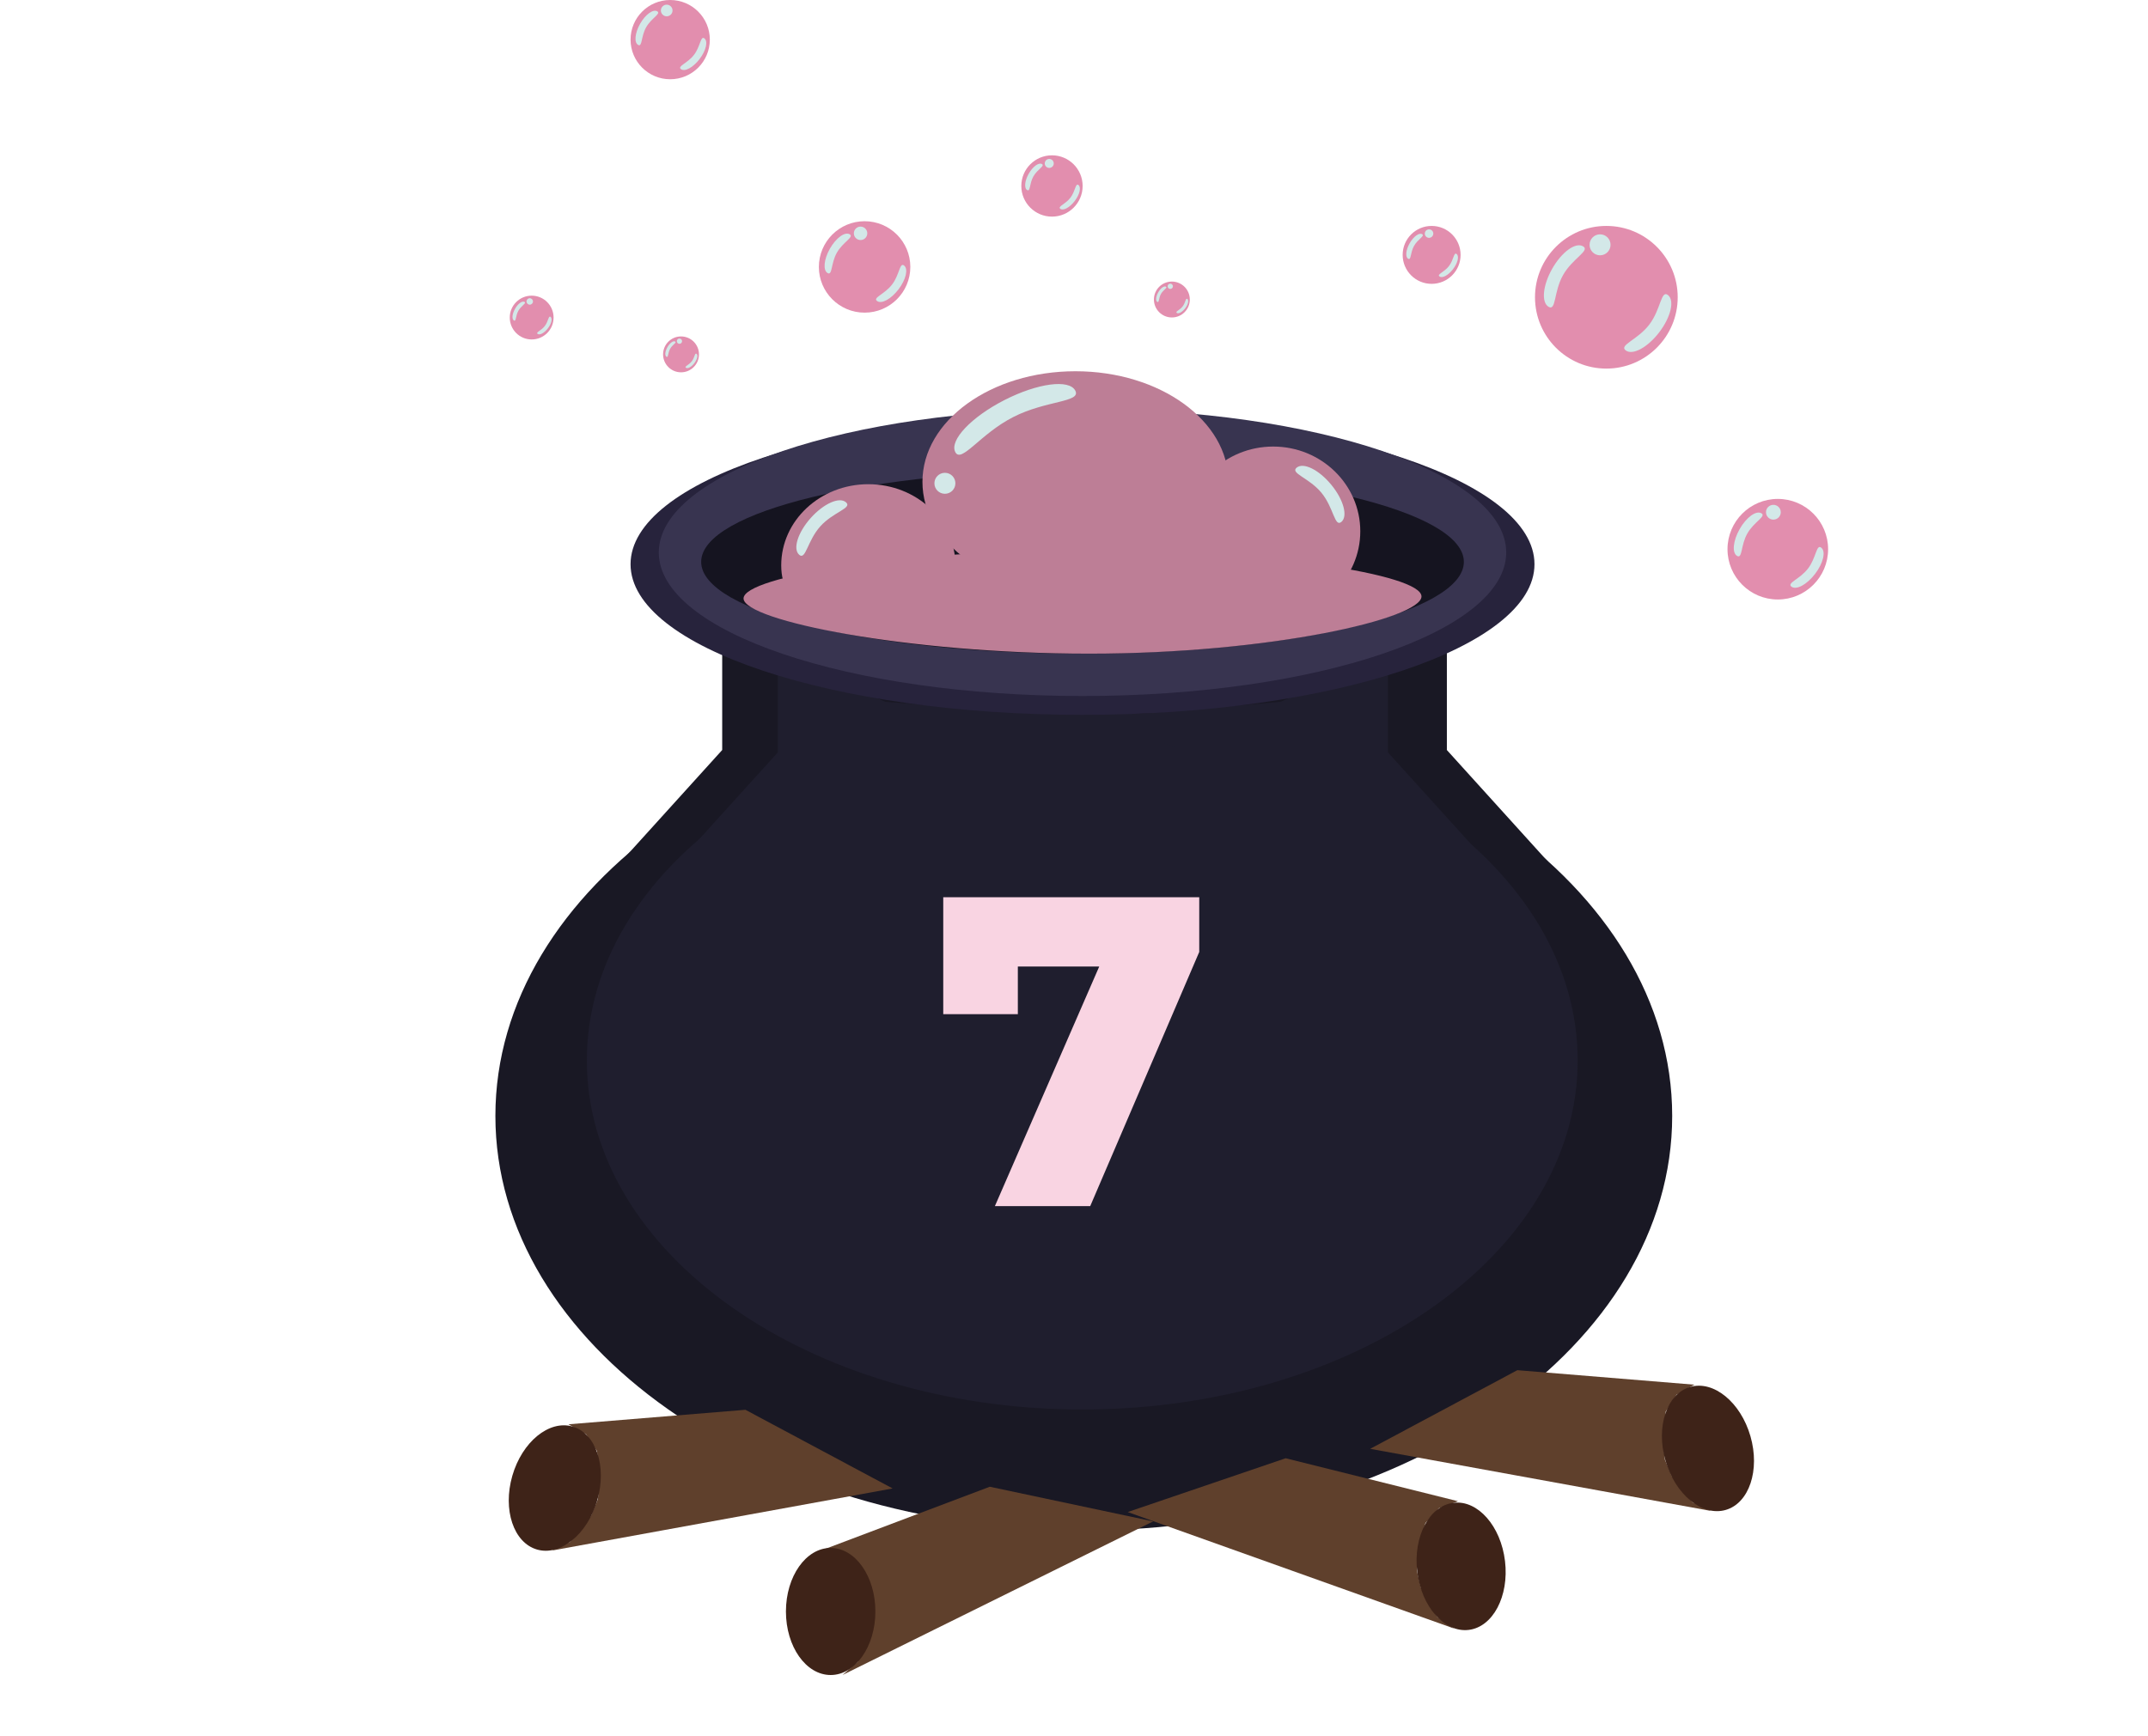
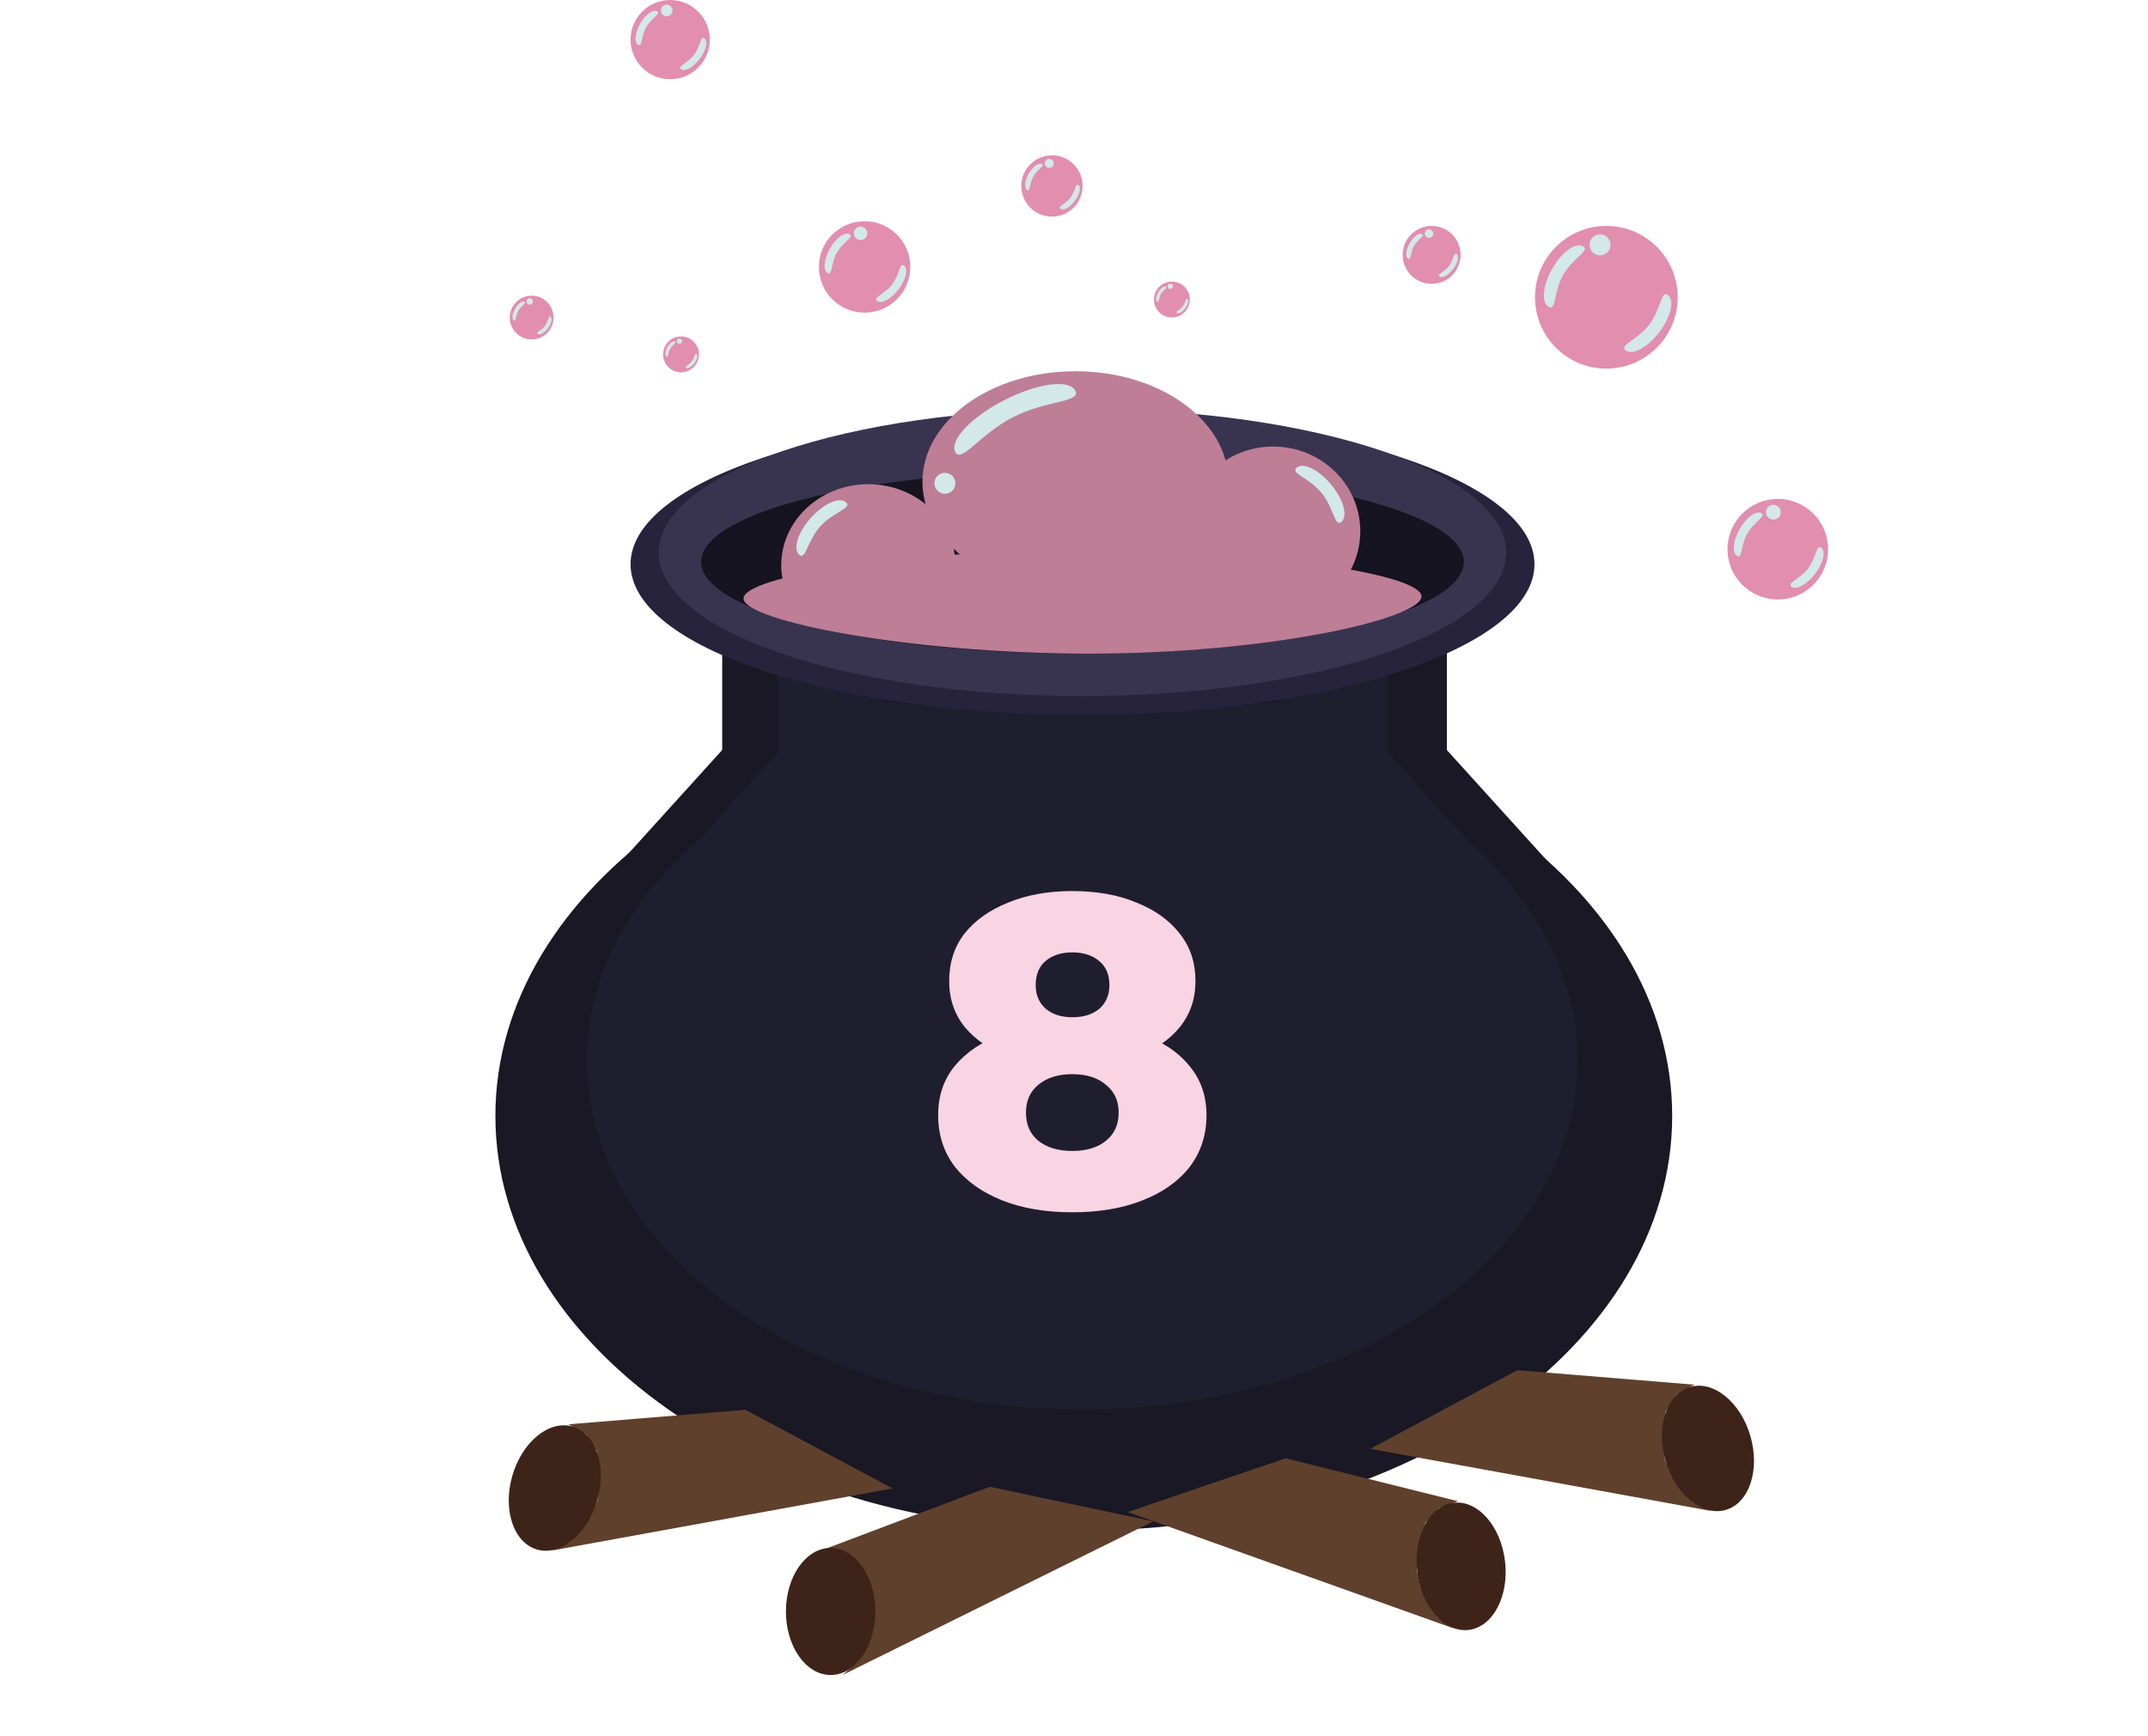
<svg xmlns="http://www.w3.org/2000/svg" width="146" height="118" viewBox="0 0 146 118" fill="none">
  <path d="M113.659 75.868C113.659 91.433 95.754 104.051 73.666 104.051C51.578 104.051 33.672 91.433 33.672 75.868C33.672 60.304 51.578 47.687 73.666 47.687C95.754 47.687 113.659 60.304 113.659 75.868Z" fill="#191824" />
  <path d="M69.894 47.866L42.217 58.58L49.088 50.991L49.088 43.076L57.778 46.91L69.894 47.866Z" fill="#191824" />
  <path d="M74.168 48.249L105.215 58.582L98.344 50.993L98.344 43.078L89.655 46.912L74.168 48.249Z" fill="#191824" />
  <path d="M107.235 72.1C107.235 85.205 92.159 95.828 73.561 95.828C54.964 95.828 39.888 85.205 39.888 72.1C39.888 58.995 54.964 48.372 73.561 48.372C92.159 48.372 107.235 58.995 107.235 72.1Z" fill="#1F1E2E" />
  <path d="M70.386 48.523L47.083 57.543L52.868 51.154L52.868 44.49L60.184 47.717L70.386 48.523Z" fill="#1F1E2E" />
  <path d="M73.986 48.845L100.126 57.545L94.341 51.156L94.341 44.492L87.025 47.719L73.986 48.845Z" fill="#1F1E2E" />
  <ellipse cx="73.579" cy="38.36" rx="30.72" ry="10.24" fill="#27233C" />
  <ellipse cx="73.578" cy="37.56" rx="28.8" ry="9.76" fill="#383450" />
  <ellipse cx="73.579" cy="38.2" rx="25.92" ry="6.24" fill="#151420" />
  <ellipse cx="73.099" cy="32.76" rx="10.4" ry="7.52" fill="#BD7E96" />
  <ellipse cx="86.539" cy="36.12" rx="5.92" ry="5.76" fill="#BD7E96" />
  <path d="M64.94 38.435C64.94 41.48 62.289 41.236 59.02 41.236C55.75 41.236 53.1 41.48 53.1 38.435C53.1 35.389 55.75 32.92 59.02 32.92C62.289 32.92 64.94 35.389 64.94 38.435Z" fill="#BD7E96" />
  <path d="M96.619 40.55C96.619 42.051 86.384 44.44 74.027 44.44C61.671 44.44 50.539 42.188 50.539 40.687C50.539 39.186 61.473 37.4 73.829 37.4C86.186 37.4 96.619 39.049 96.619 40.55Z" fill="#BD7E96" />
  <path d="M55.98 105.347L67.277 101.08L78.38 103.436L57.264 113.88L58.291 112.989L58.804 112.033L59.19 110.823L59.318 109.677L59.061 108.212L58.355 106.557L57.328 105.665L55.98 105.347Z" fill="#5F402C" />
  <path d="M38.636 96.835L50.667 95.848L60.671 101.196L37.495 105.42L38.728 104.845L39.487 104.066L40.193 103.005L40.635 101.935L40.797 100.452L40.579 98.659L39.842 97.515L38.636 96.835Z" fill="#5F402C" />
  <ellipse cx="37.71" cy="101.168" rx="3.005" ry="4.352" transform="matrix(0.960822 0.277167 -0.277168 0.960821 29.5181 -6.48838)" fill="#3E2318" />
  <path d="M99.1 102.065L87.387 99.143L76.65 102.8L98.836 110.721L97.712 109.954L97.089 109.062L96.564 107.901L96.301 106.774L96.382 105.284L96.887 103.55L97.8 102.541L99.1 102.065Z" fill="#5F402C" />
  <ellipse cx="3.005" cy="4.352" rx="3.005" ry="4.352" transform="matrix(-0.993022 0.117929 0.11793 0.993022 101.783 101.816)" fill="#3E2318" />
  <path d="M115.165 94.141L103.134 93.155L93.13 98.502L116.306 102.726L115.072 102.151L114.314 101.372L113.607 100.312L113.165 99.242L113.004 97.758L113.221 95.966L113.959 94.822L115.165 94.141Z" fill="#5F402C" />
  <ellipse cx="3.005" cy="4.352" rx="3.005" ry="4.352" transform="matrix(-0.960822 0.277167 0.277168 0.960822 117.771 93.4609)" fill="#3E2318" />
  <ellipse cx="56.46" cy="109.56" rx="3.04" ry="4.32" fill="#3E2318" />
  <ellipse cx="109.184" cy="20.21" rx="4.85" ry="4.85" fill="#E28EAE" />
  <path d="M112.782 22.587C111.989 23.626 110.966 24.179 110.497 23.821C110.027 23.463 111.31 23.108 112.102 22.069C112.895 21.029 112.897 19.698 113.366 20.056C113.836 20.414 113.574 21.547 112.782 22.587Z" fill="#D3E8E8" />
  <path d="M105.5 18.276C106.144 17.138 107.083 16.452 107.597 16.743C108.11 17.034 106.888 17.559 106.244 18.697C105.6 19.834 105.778 21.153 105.264 20.862C104.75 20.571 104.856 19.413 105.5 18.276Z" fill="#D3E8E8" />
  <path d="M68.27 27.201C70.524 26.049 72.681 25.763 73.09 26.562C73.499 27.361 71.115 27.206 68.862 28.358C66.609 29.51 65.339 31.533 64.93 30.734C64.522 29.935 66.017 28.353 68.27 27.201Z" fill="#D3E8E8" />
  <path d="M55.108 35.215C55.988 34.231 57.061 33.756 57.506 34.153C57.95 34.55 56.631 34.806 55.751 35.791C54.871 36.775 54.764 38.114 54.319 37.717C53.875 37.319 54.228 36.2 55.108 35.215Z" fill="#D3E8E8" />
  <path d="M90.485 32.954C89.646 31.935 88.593 31.416 88.133 31.795C87.672 32.174 88.98 32.483 89.819 33.502C90.658 34.522 90.71 35.864 91.171 35.485C91.631 35.106 91.324 33.973 90.485 32.954Z" fill="#D3E8E8" />
  <ellipse cx="108.756" cy="16.644" rx="0.713" ry="0.713" fill="#D3E8E8" />
  <ellipse cx="64.225" cy="32.858" rx="0.713" ry="0.713" fill="#D3E8E8" />
  <ellipse cx="45.553" cy="2.694" rx="2.694" ry="2.694" fill="#E28EAE" />
  <path d="M47.551 4.014C47.111 4.591 46.543 4.898 46.282 4.699C46.021 4.501 46.733 4.304 47.174 3.726C47.614 3.149 47.615 2.409 47.876 2.608C48.137 2.807 47.991 3.436 47.551 4.014Z" fill="#D3E8E8" />
  <path d="M43.507 1.619C43.865 0.988 44.386 0.606 44.672 0.768C44.957 0.93 44.278 1.221 43.92 1.853C43.562 2.485 43.661 3.217 43.376 3.056C43.091 2.894 43.149 2.251 43.507 1.619Z" fill="#D3E8E8" />
  <ellipse cx="45.316" cy="0.713" rx="0.396" ry="0.396" fill="#D3E8E8" />
  <ellipse cx="79.652" cy="20.363" rx="1.22" ry="1.22" fill="#E28EAE" />
  <path d="M80.557 20.961C80.358 21.223 80.1 21.362 79.982 21.272C79.864 21.182 80.187 21.092 80.386 20.831C80.586 20.569 80.586 20.234 80.704 20.324C80.823 20.414 80.757 20.7 80.557 20.961Z" fill="#D3E8E8" />
  <path d="M78.725 19.877C78.887 19.59 79.123 19.418 79.252 19.491C79.382 19.564 79.074 19.696 78.912 19.982C78.75 20.269 78.795 20.6 78.665 20.527C78.536 20.454 78.563 20.163 78.725 19.877Z" fill="#D3E8E8" />
  <ellipse cx="79.544" cy="19.465" rx="0.179" ry="0.179" fill="#D3E8E8" />
  <ellipse cx="71.503" cy="12.644" rx="2.084" ry="2.084" fill="#E28EAE" />
  <path d="M73.049 13.665C72.709 14.111 72.269 14.349 72.068 14.195C71.866 14.041 72.417 13.889 72.757 13.442C73.098 12.995 73.099 12.424 73.3 12.578C73.502 12.731 73.39 13.218 73.049 13.665Z" fill="#D3E8E8" />
  <path d="M69.921 11.812C70.198 11.324 70.601 11.029 70.822 11.154C71.042 11.279 70.517 11.505 70.24 11.993C69.964 12.482 70.04 13.049 69.82 12.924C69.599 12.799 69.644 12.301 69.921 11.812Z" fill="#D3E8E8" />
  <ellipse cx="71.318" cy="11.111" rx="0.306" ry="0.306" fill="#D3E8E8" />
  <ellipse cx="58.767" cy="18.148" rx="3.108" ry="3.108" fill="#E28EAE" />
  <path d="M61.074 19.671C60.566 20.338 59.91 20.692 59.609 20.462C59.308 20.233 60.13 20.006 60.638 19.339C61.146 18.673 61.147 17.82 61.448 18.049C61.749 18.279 61.581 19.005 61.074 19.671Z" fill="#D3E8E8" />
  <path d="M56.407 16.909C56.819 16.18 57.421 15.74 57.75 15.926C58.08 16.113 57.296 16.449 56.883 17.178C56.47 17.907 56.584 18.753 56.255 18.566C55.926 18.38 55.994 17.637 56.407 16.909Z" fill="#D3E8E8" />
  <ellipse cx="58.493" cy="15.863" rx="0.457" ry="0.457" fill="#D3E8E8" />
  <ellipse cx="120.838" cy="37.339" rx="3.419" ry="3.419" fill="#E28EAE" />
  <path d="M123.374 39.014C122.816 39.747 122.094 40.137 121.763 39.885C121.432 39.632 122.336 39.382 122.895 38.649C123.454 37.916 123.455 36.978 123.786 37.23C124.117 37.483 123.933 38.281 123.374 39.014Z" fill="#D3E8E8" />
  <path d="M118.242 35.975C118.696 35.173 119.358 34.69 119.72 34.895C120.082 35.1 119.22 35.47 118.766 36.272C118.312 37.074 118.437 38.004 118.075 37.799C117.713 37.593 117.788 36.777 118.242 35.975Z" fill="#D3E8E8" />
  <ellipse cx="120.537" cy="34.825" rx="0.503" ry="0.503" fill="#D3E8E8" />
  <ellipse cx="97.308" cy="17.329" rx="1.969" ry="1.969" fill="#E28EAE" />
  <path d="M98.767 18.293C98.445 18.715 98.03 18.94 97.84 18.794C97.649 18.649 98.17 18.505 98.491 18.083C98.813 17.661 98.814 17.121 99.004 17.266C99.195 17.412 99.089 17.871 98.767 18.293Z" fill="#D3E8E8" />
  <path d="M95.812 16.543C96.074 16.082 96.455 15.803 96.663 15.921C96.872 16.039 96.376 16.253 96.114 16.714C95.853 17.176 95.925 17.711 95.716 17.593C95.508 17.475 95.551 17.005 95.812 16.543Z" fill="#D3E8E8" />
  <ellipse cx="97.133" cy="15.881" rx="0.289" ry="0.289" fill="#D3E8E8" />
  <ellipse cx="36.138" cy="21.59" rx="1.489" ry="1.489" fill="#E28EAE" />
  <path d="M37.242 22.32C36.999 22.639 36.685 22.809 36.541 22.699C36.397 22.589 36.79 22.48 37.034 22.161C37.277 21.842 37.278 21.433 37.422 21.543C37.566 21.653 37.486 22.001 37.242 22.32Z" fill="#D3E8E8" />
  <path d="M35.007 20.996C35.205 20.646 35.493 20.436 35.651 20.525C35.809 20.614 35.433 20.776 35.235 21.125C35.037 21.474 35.092 21.88 34.934 21.79C34.777 21.701 34.809 21.345 35.007 20.996Z" fill="#D3E8E8" />
  <ellipse cx="36.007" cy="20.495" rx="0.219" ry="0.219" fill="#D3E8E8" />
  <ellipse cx="46.29" cy="24.093" rx="1.22" ry="1.22" fill="#E28EAE" />
  <path d="M47.195 24.691C46.996 24.953 46.738 25.092 46.62 25.002C46.502 24.912 46.825 24.822 47.024 24.561C47.223 24.299 47.224 23.964 47.342 24.054C47.46 24.144 47.394 24.429 47.195 24.691Z" fill="#D3E8E8" />
  <path d="M45.363 23.606C45.525 23.32 45.761 23.147 45.89 23.22C46.02 23.294 45.712 23.426 45.55 23.712C45.388 23.998 45.432 24.33 45.303 24.257C45.174 24.184 45.201 23.892 45.363 23.606Z" fill="#D3E8E8" />
  <ellipse cx="46.182" cy="23.196" rx="0.179" ry="0.179" fill="#D3E8E8" />
-   <path d="M67.623 82L75.813 63.19L77.403 65.71H66.753L69.183 62.98V68.95H64.113V61H81.513V64.72L74.103 82H67.623Z" fill="#F9D4E2" />
+   <path d="M72.886 82.42C71.066 82.42 69.476 82.15 68.116 81.61C66.756 81.07 65.686 80.31 64.906 79.33C64.146 78.33 63.766 77.16 63.766 75.82C63.766 74.5 64.146 73.38 64.906 72.46C65.686 71.52 66.756 70.81 68.116 70.33C69.496 69.83 71.086 69.58 72.886 69.58C74.686 69.58 76.266 69.83 77.626 70.33C79.006 70.81 80.076 71.52 80.836 72.46C81.616 73.38 82.006 74.5 82.006 75.82C82.006 77.16 81.626 78.33 80.866 79.33C80.106 80.31 79.036 81.07 77.656 81.61C76.296 82.15 74.706 82.42 72.886 82.42ZM72.886 78.25C73.846 78.25 74.606 78.02 75.166 77.56C75.746 77.1 76.036 76.46 76.036 75.64C76.036 74.84 75.746 74.21 75.166 73.75C74.606 73.27 73.846 73.03 72.886 73.03C71.926 73.03 71.156 73.27 70.576 73.75C70.016 74.21 69.736 74.84 69.736 75.64C69.736 76.46 70.016 77.1 70.576 77.56C71.156 78.02 71.926 78.25 72.886 78.25ZM72.886 72.52C71.246 72.52 69.796 72.29 68.536 71.83C67.296 71.37 66.316 70.71 65.596 69.85C64.876 68.97 64.516 67.92 64.516 66.7C64.516 65.44 64.866 64.36 65.566 63.46C66.286 62.56 67.276 61.86 68.536 61.36C69.796 60.84 71.246 60.58 72.886 60.58C74.546 60.58 75.996 60.84 77.236 61.36C78.496 61.86 79.476 62.56 80.176 63.46C80.896 64.36 81.256 65.44 81.256 66.7C81.256 67.92 80.896 68.97 80.176 69.85C79.476 70.71 78.496 71.37 77.236 71.83C75.976 72.29 74.526 72.52 72.886 72.52ZM72.886 69.16C73.646 69.16 74.256 68.97 74.716 68.59C75.176 68.19 75.406 67.65 75.406 66.97C75.406 66.25 75.166 65.7 74.686 65.32C74.226 64.94 73.626 64.75 72.886 64.75C72.146 64.75 71.546 64.94 71.086 65.32C70.626 65.7 70.396 66.25 70.396 66.97C70.396 67.65 70.626 68.19 71.086 68.59C71.546 68.97 72.146 69.16 72.886 69.16Z" fill="#F9D4E2" />
</svg>
